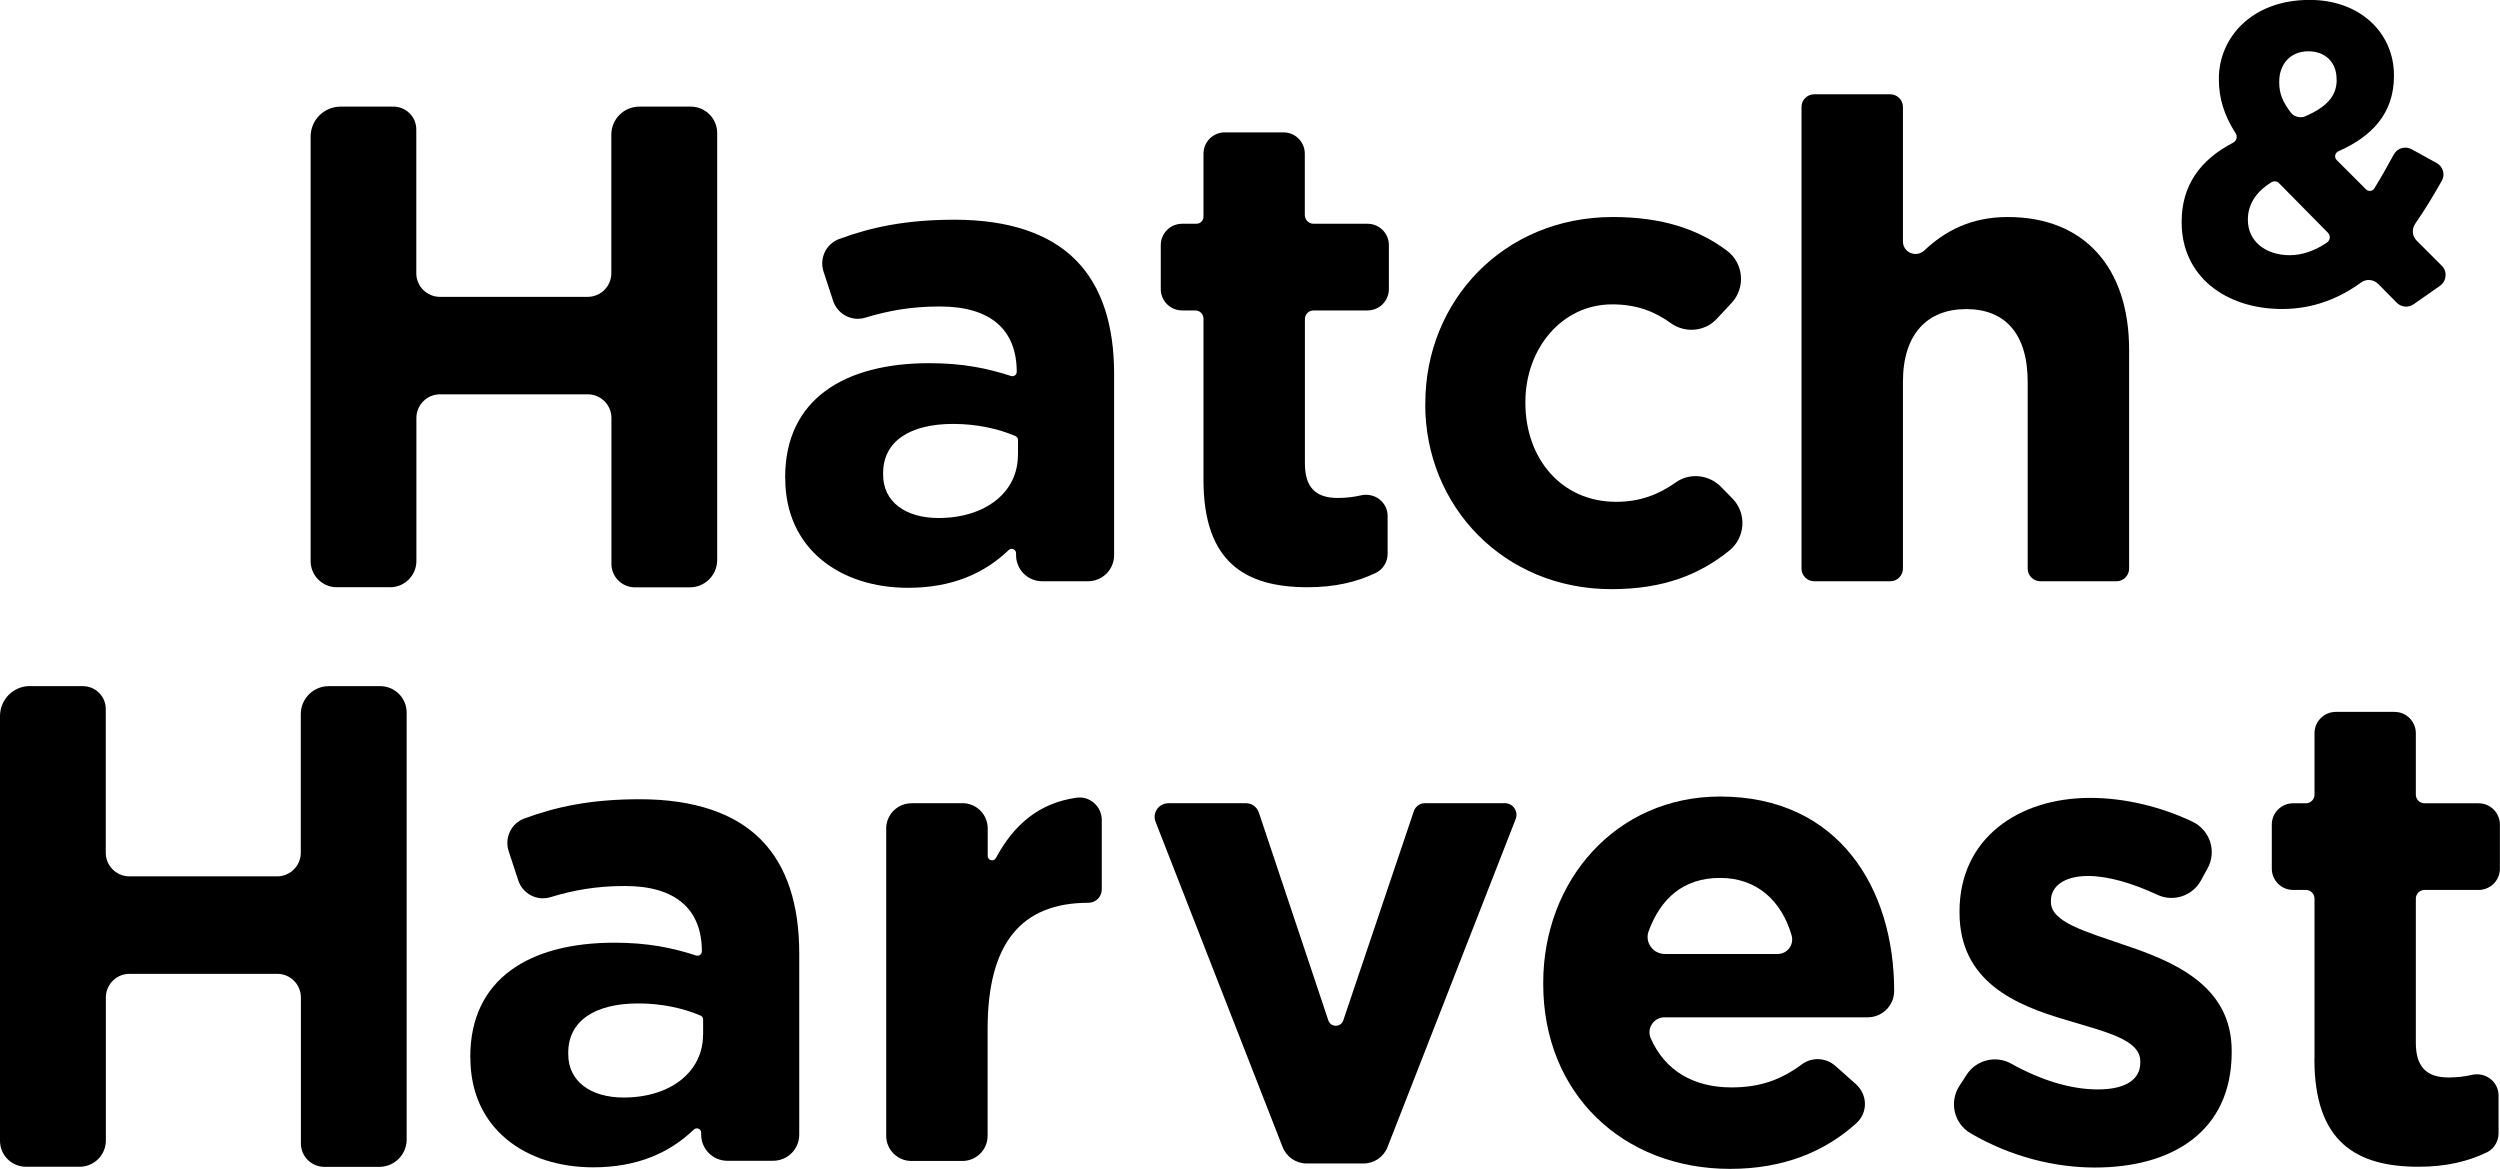
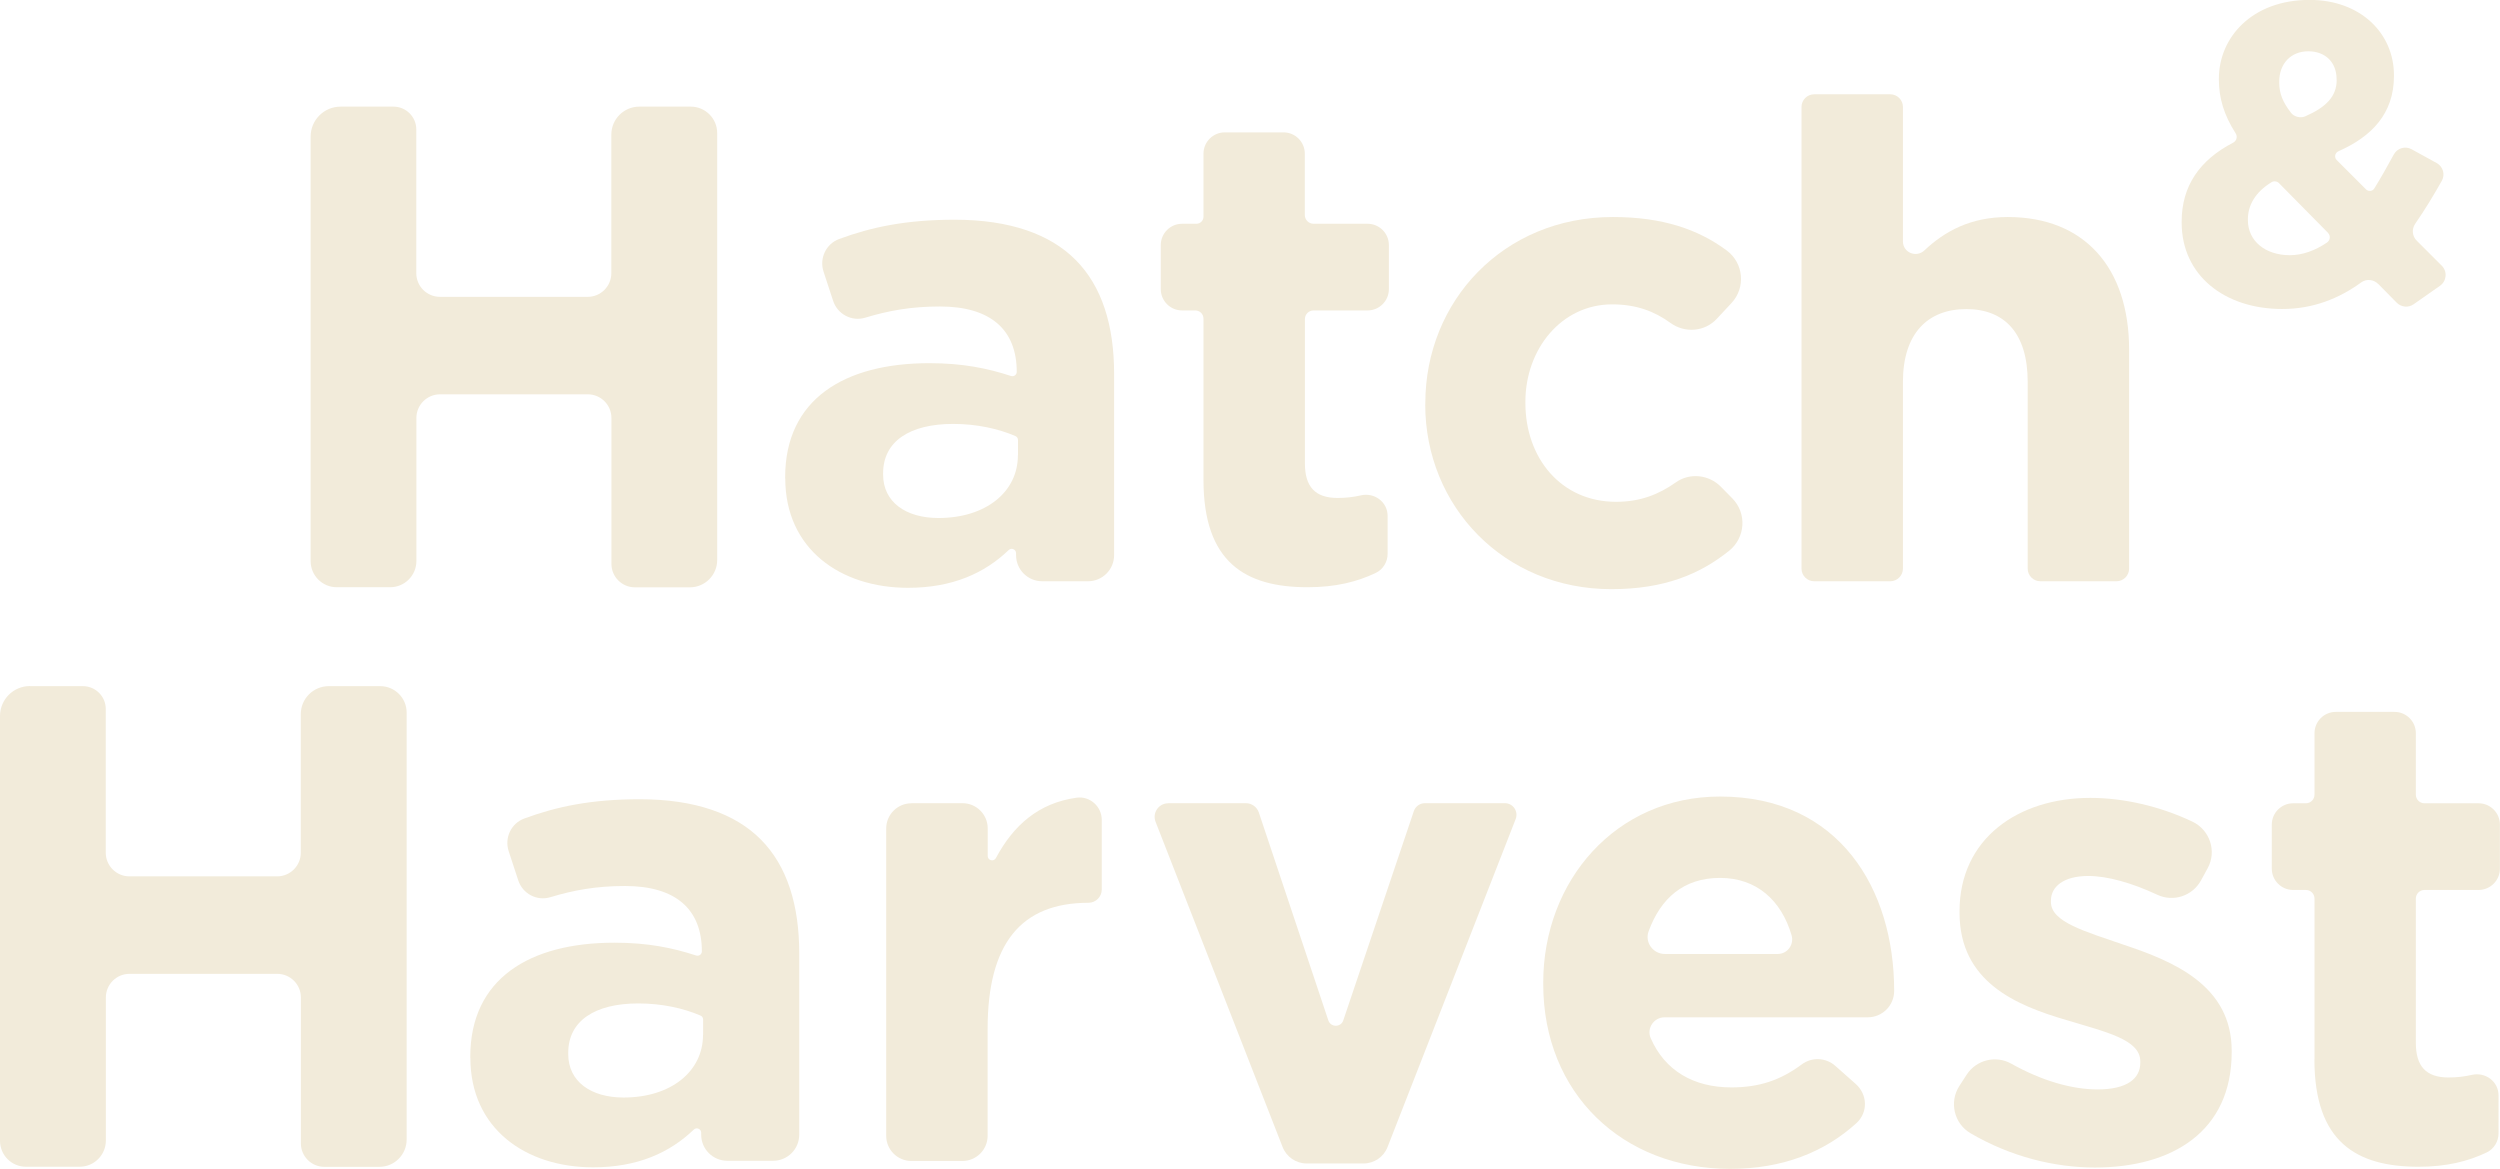
- <svg xmlns="http://www.w3.org/2000/svg" id="Layer_2" data-name="Layer 2" viewBox="0 0 259.31 121.24">
+ <svg xmlns="http://www.w3.org/2000/svg" id="Layer_2" data-name="Layer 2" viewBox="0 0 259.31 121.24" fill="#F2EBDA">
  <g id="_圖層_1" data-name="圖層 1">
    <g>
      <g>
        <path d="M81.44,49.64v-.14c0-8.1,6.16-11.83,14.95-11.83,3.46,0,6.03.53,8.48,1.33.29.09.59-.12.59-.43h0c0-4.36-2.7-6.78-7.96-6.78-3,0-5.34.43-7.75,1.16-1.4.43-2.89-.36-3.34-1.76l-.99-3.02c-.45-1.38.26-2.88,1.62-3.38,3.34-1.23,6.92-2,11.99-2,5.74,0,9.9,1.52,12.52,4.15,2.77,2.77,4.01,6.85,4.01,11.83v18.81c0,1.5-1.21,2.71-2.71,2.71h-4.75c-1.5,0-2.71-1.21-2.71-2.71v-.2c0-.39-.47-.6-.76-.33-2.49,2.39-5.82,3.92-10.45,3.92-6.99,0-12.73-4.01-12.73-11.35ZM105.59,47.22v-1.58c0-.18-.1-.34-.27-.41-1.76-.76-4.01-1.26-6.45-1.26-4.5,0-7.27,1.8-7.27,5.12v.14c0,2.84,2.35,4.5,5.74,4.5,4.91,0,8.24-2.7,8.24-6.5Z" />
        <path d="M124.83,49.78v-16.73c0-.47-.38-.85-.85-.85h-1.37c-1.22,0-2.21-.99-2.21-2.21v-4.57c0-1.22.99-2.21,2.21-2.21h1.49c.4,0,.73-.33.73-.73v-6.54c0-1.22.99-2.21,2.21-2.21h6.09c1.22,0,2.21.99,2.21,2.21v6.36c0,.5.41.91.91.91h5.6c1.22,0,2.21.99,2.21,2.21v4.57c0,1.22-.99,2.21-2.21,2.21h-5.6c-.5,0-.9.4-.9.9v14.95c0,2.42,1.04,3.6,3.39,3.6.85,0,1.65-.09,2.42-.27,1.41-.32,2.77.69,2.77,2.14v3.92c0,.84-.47,1.62-1.22,1.98-1.94.93-4.18,1.49-7.08,1.49-6.44,0-10.8-2.56-10.8-11.14Z" />
        <path d="M147.84,41.96v-.14c0-10.59,8.1-19.31,19.45-19.31,5.12,0,8.83,1.26,11.81,3.47,1.76,1.3,1.99,3.84.51,5.44l-1.53,1.64c-1.26,1.36-3.32,1.52-4.82.43-1.67-1.21-3.55-1.92-6.04-1.92-5.26,0-9,4.64-9,10.1v.14c0,5.67,3.67,10.24,9.41,10.24,2.47,0,4.39-.74,6.2-2.02,1.44-1.02,3.42-.8,4.66.45l1.19,1.21c1.53,1.55,1.37,4.08-.33,5.44-3.02,2.42-6.72,3.98-12.21,3.98-11.14,0-19.31-8.58-19.31-19.17Z" />
        <path d="M188.17,9.78h7.9c.72,0,1.31.59,1.31,1.31v13.95c0,1.16,1.38,1.73,2.23.93,2.11-1.99,4.8-3.46,8.64-3.46,7.96,0,12.59,5.26,12.59,13.77v22.7c0,.72-.59,1.31-1.31,1.31h-7.9c-.72,0-1.31-.59-1.31-1.31v-19.38c0-4.98-2.35-7.54-6.37-7.54s-6.57,2.56-6.57,7.54v19.38c0,.72-.59,1.31-1.31,1.31h-7.9c-.72,0-1.31-.59-1.31-1.31V11.09c0-.72.59-1.31,1.31-1.31Z" />
      </g>
      <path d="M35.32,11.06h5.49c1.31,0,2.37,1.06,2.37,2.37v14.91c0,1.35,1.1,2.45,2.45,2.45h15.33c1.35,0,2.45-1.1,2.45-2.45v-14.38c0-1.6,1.3-2.9,2.9-2.9h5.34c1.51,0,2.74,1.23,2.74,2.74v44.29c0,1.56-1.27,2.83-2.83,2.83h-5.71c-1.34,0-2.43-1.09-2.43-2.43v-15.14c0-1.35-1.1-2.45-2.45-2.45h-15.33c-1.35,0-2.45,1.1-2.45,2.45v14.84c0,1.5-1.22,2.72-2.72,2.72h-5.54c-1.49,0-2.71-1.21-2.71-2.71V14.17c0-1.72,1.39-3.11,3.11-3.11Z" />
      <path d="M48.78,109.75v-.14c0-8.1,6.16-11.83,14.95-11.83,3.46,0,6.03.53,8.48,1.33.29.09.59-.12.59-.43h0c0-4.36-2.7-6.78-7.96-6.78-3,0-5.34.43-7.75,1.16-1.4.43-2.89-.36-3.34-1.76l-.99-3.02c-.45-1.38.26-2.88,1.62-3.38,3.34-1.23,6.92-2,11.99-2,5.74,0,9.9,1.52,12.52,4.15,2.77,2.77,4.01,6.85,4.01,11.83v18.81c0,1.5-1.21,2.71-2.71,2.71h-4.75c-1.5,0-2.71-1.21-2.71-2.71v-.2c0-.39-.47-.6-.76-.33-2.49,2.39-5.82,3.92-10.45,3.92-6.99,0-12.73-4.01-12.73-11.35ZM72.93,107.33v-1.58c0-.18-.1-.34-.27-.41-1.76-.76-4.01-1.26-6.45-1.26-4.5,0-7.27,1.8-7.27,5.12v.14c0,2.84,2.35,4.5,5.74,4.5,4.91,0,8.24-2.7,8.24-6.5Z" />
      <path d="M94.55,83.31h5.28c1.45,0,2.62,1.17,2.62,2.62v2.86c0,.47.63.62.85.21,1.81-3.39,4.42-5.71,8.37-6.26,1.38-.19,2.61.91,2.61,2.31v7.21c0,.76-.62,1.38-1.38,1.38h0c-6.99,0-10.46,4.22-10.46,13.08v11.09c0,1.44-1.17,2.61-2.61,2.61h-5.3c-1.44,0-2.61-1.17-2.61-2.61v-31.87c0-1.45,1.17-2.62,2.62-2.62Z" />
      <path d="M121.17,83.31h8.06c.61,0,1.14.39,1.34.96l7.21,21.57c.25.74,1.3.74,1.55,0l7.32-21.71c.17-.49.63-.82,1.14-.82h8.3c.85,0,1.43.85,1.12,1.65l-13.29,34.02c-.4,1.03-1.39,1.7-2.49,1.7h-5.9c-1.1,0-2.09-.68-2.49-1.7l-13.18-33.74c-.36-.92.32-1.92,1.31-1.92Z" />
      <path d="M160.07,102.07v-.14c0-10.59,7.54-19.31,18.34-19.31,12.39,0,18.06,9.62,18.06,20.14v.02c0,1.52-1.23,2.74-2.74,2.74h-21.08c-1.11,0-1.88,1.15-1.43,2.17,1.47,3.36,4.44,5.1,8.37,5.1,2.83,0,5.04-.71,7.3-2.39,1.05-.78,2.5-.71,3.48.16l2.1,1.86c1.25,1.1,1.31,2.97.07,4.09-3.29,2.98-7.61,4.73-13.09,4.73-11.14,0-19.38-7.82-19.38-19.17ZM184.39,98.95c1.01,0,1.72-.97,1.44-1.94-1.06-3.62-3.63-5.95-7.42-5.95s-6.16,2.12-7.41,5.54c-.42,1.14.46,2.35,1.68,2.35h11.71Z" />
      <path d="M203.24,112.63l.75-1.16c1-1.54,3.03-2.04,4.63-1.14,3.14,1.76,6.27,2.67,8.95,2.67,3.04,0,4.43-1.11,4.43-2.77v-.14c0-2.28-3.6-3.05-7.68-4.29-5.19-1.52-11.07-3.94-11.07-11.14v-.14c0-7.54,6.09-11.76,13.56-11.76,3.5,0,7.24.88,10.57,2.45,1.84.86,2.58,3.09,1.6,4.86l-.69,1.26c-.88,1.6-2.86,2.26-4.52,1.48-2.66-1.24-5.18-1.95-7.17-1.95-2.56,0-3.87,1.11-3.87,2.56v.14c0,2.08,3.53,3.04,7.54,4.43,5.19,1.73,11.21,4.22,11.21,11v.14c0,8.23-6.16,11.97-14.19,11.97-4.16,0-8.72-1.11-12.89-3.55-1.72-1-2.25-3.25-1.16-4.92Z" />
      <path d="M240.07,109.89v-16.68c0-.5-.4-.9-.9-.9h-1.32c-1.22,0-2.21-.99-2.21-2.21v-4.57c0-1.22.99-2.21,2.21-2.21h1.32c.5,0,.9-.4.9-.9v-6.37c0-1.22.99-2.21,2.21-2.21h6.09c1.22,0,2.21.99,2.21,2.21v6.37c0,.5.4.9.9.9h5.61c1.22,0,2.21.99,2.21,2.21v4.57c0,1.22-.99,2.21-2.21,2.21h-5.61c-.5,0-.9.4-.9.9v14.95c0,2.42,1.04,3.6,3.39,3.6.85,0,1.65-.09,2.42-.27,1.41-.32,2.77.69,2.77,2.14v3.92c0,.84-.47,1.62-1.22,1.98-1.94.93-4.18,1.49-7.08,1.49-6.44,0-10.8-2.56-10.8-11.14Z" />
      <path d="M3.11,71.17h5.49c1.31,0,2.37,1.06,2.37,2.37v14.91c0,1.35,1.1,2.45,2.45,2.45h15.33c1.35,0,2.45-1.1,2.45-2.45v-14.38c0-1.6,1.3-2.9,2.9-2.9h5.34c1.51,0,2.74,1.23,2.74,2.74v44.29c0,1.56-1.27,2.83-2.83,2.83h-5.71c-1.34,0-2.43-1.09-2.43-2.43v-15.14c0-1.35-1.1-2.45-2.45-2.45h-15.33c-1.35,0-2.45,1.1-2.45,2.45v14.84c0,1.5-1.22,2.72-2.72,2.72H2.71C1.21,121.03,0,119.82,0,118.32v-44.05c0-1.72,1.39-3.11,3.11-3.11Z" />
      <path d="M246.67,29.45c-.47-.47-1.21-.55-1.75-.16-2.33,1.69-5.02,2.76-8.2,2.76-5.95,0-10.43-3.46-10.43-8.97v-.09c0-3.71,1.88-6.4,5.34-8.19.36-.19.48-.63.26-.97-1.21-1.89-1.74-3.66-1.74-5.58v-.09c0-4.26,3.42-8.17,9.41-8.17,5.28,0,8.75,3.46,8.75,7.81v.09c0,3.89-2.31,6.28-5.76,7.8-.36.16-.46.63-.18.91l3.04,3.04c.25.25.68.21.86-.09.68-1.1,1.35-2.28,2.02-3.52.36-.67,1.19-.91,1.85-.55l2.6,1.43c.66.36.91,1.2.53,1.85-.84,1.49-1.75,3-2.75,4.44-.38.55-.33,1.28.14,1.75l2.61,2.61c.6.6.51,1.59-.18,2.08l-2.74,1.92c-.54.38-1.28.31-1.75-.16l-1.94-1.97ZM241.47,24.15l-5.09-5.16c-.18-.19-.53-.24-.75-.1-1.74,1.05-2.47,2.45-2.47,3.85v.09c0,2.18,1.82,3.64,4.35,3.64,1.32,0,2.62-.48,3.85-1.31.34-.23.4-.71.11-1ZM242.36,8.3v-.09c0-1.78-1.2-2.89-2.93-2.89-1.82,0-3.02,1.29-3.02,3.15v.09c0,1.14.37,2.04,1.23,3.15.32.41.98.57,1.46.36,2.15-.94,3.27-2.05,3.27-3.78Z" />
    </g>
  </g>
</svg>
